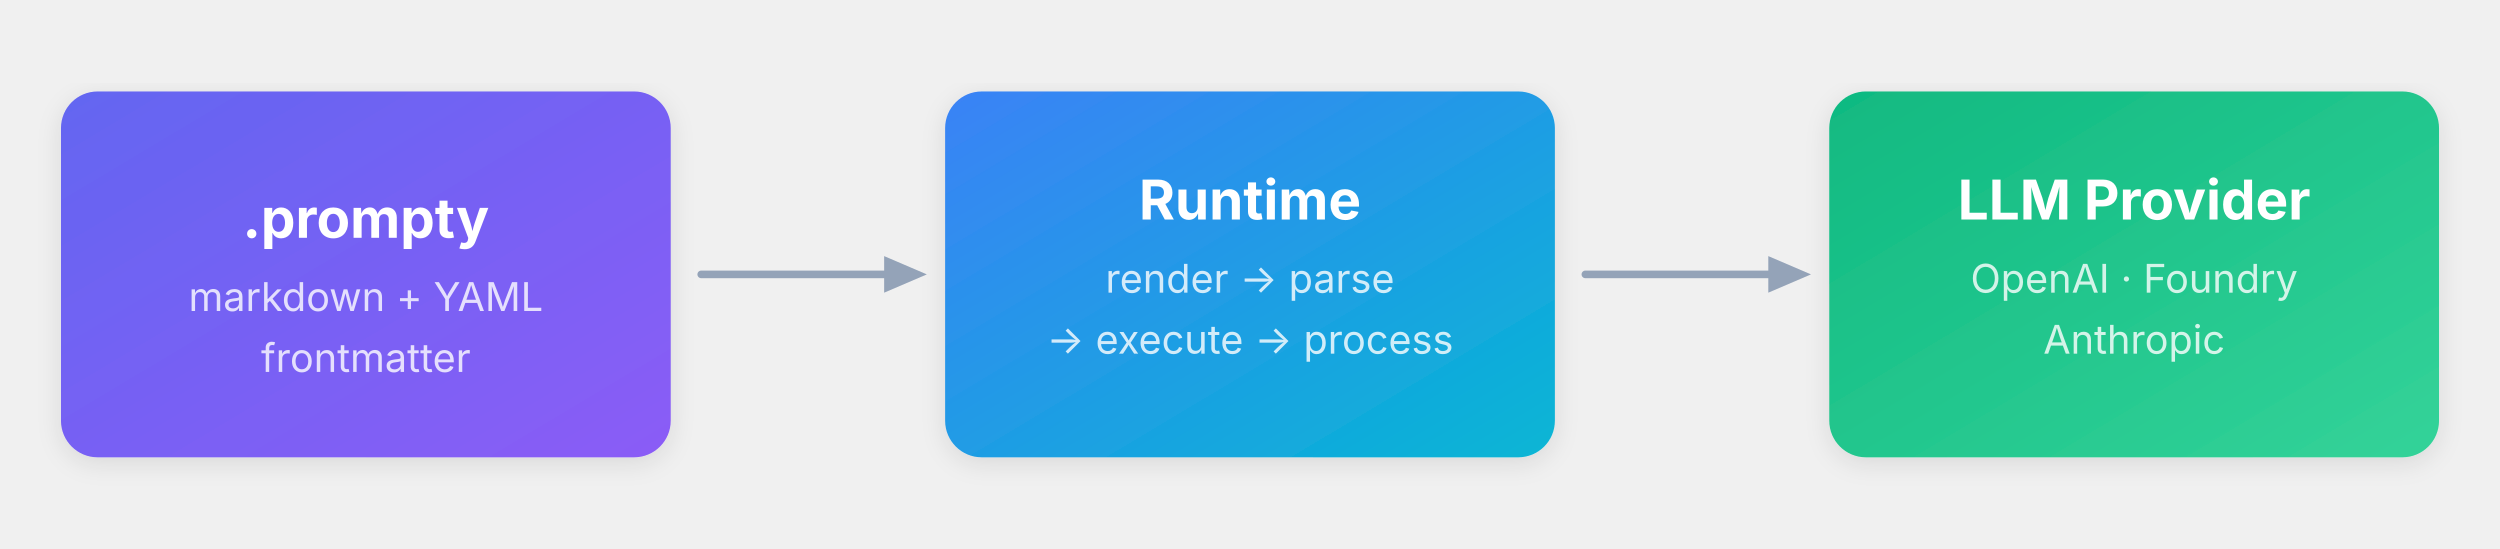
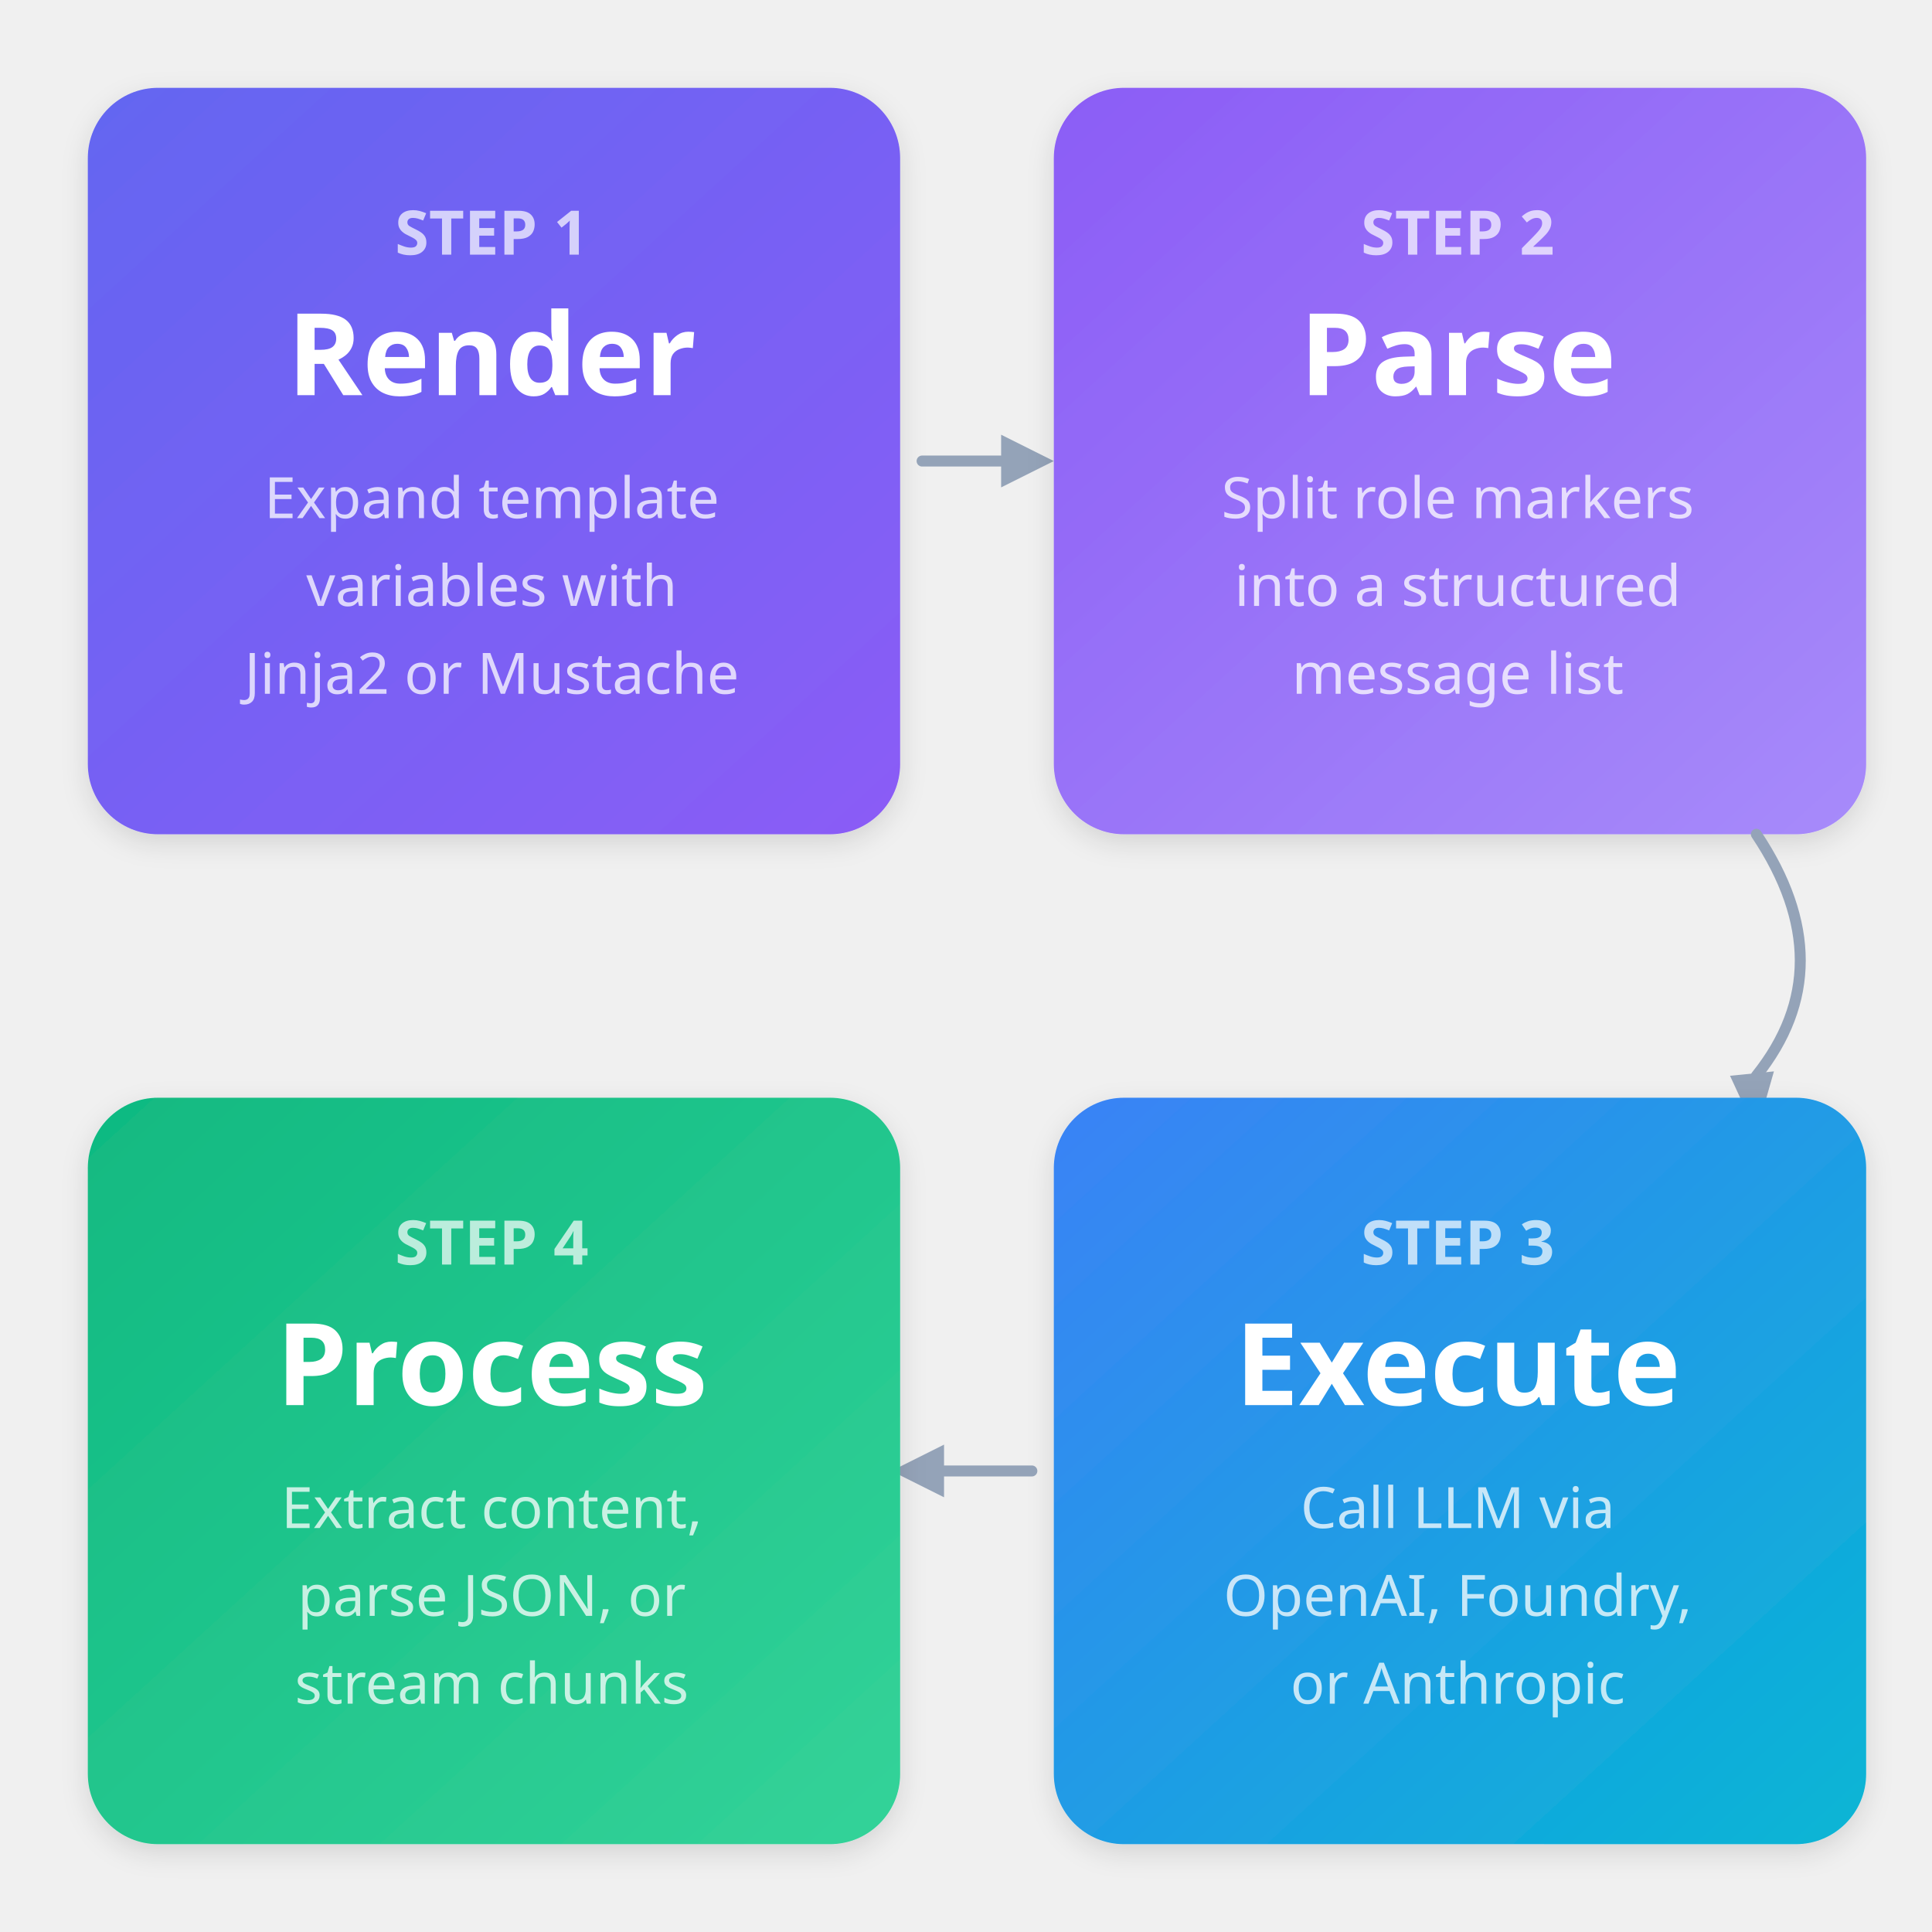
- <svg xmlns="http://www.w3.org/2000/svg" viewBox="0 0 820 180" fill="none">
+ <svg xmlns="http://www.w3.org/2000/svg" viewBox="0 0 440 440" fill="none">
  <defs>
-     <linearGradient id="g1" x1="0" y1="0" x2="1" y2="1">
+     <linearGradient id="p1" x1="0" y1="0" x2="1" y2="1">
      <stop offset="0%" stop-color="#6366f1" />
      <stop offset="100%" stop-color="#8b5cf6" />
    </linearGradient>
-     <linearGradient id="g2" x1="0" y1="0" x2="1" y2="1">
+     <linearGradient id="p2" x1="0" y1="0" x2="1" y2="1">
+       <stop offset="0%" stop-color="#8b5cf6" />
+       <stop offset="100%" stop-color="#a78bfa" />
+     </linearGradient>
+     <linearGradient id="p3" x1="0" y1="0" x2="1" y2="1">
      <stop offset="0%" stop-color="#3b82f6" />
      <stop offset="100%" stop-color="#06b6d4" />
    </linearGradient>
-     <linearGradient id="g3" x1="0" y1="0" x2="1" y2="1">
+     <linearGradient id="p4" x1="0" y1="0" x2="1" y2="1">
      <stop offset="0%" stop-color="#10b981" />
      <stop offset="100%" stop-color="#34d399" />
    </linearGradient>
    <filter id="shadow" x="-4%" y="-4%" width="108%" height="116%">
-       <feDropShadow dx="0" dy="2" stdDeviation="4" flood-opacity="0.10" />
+       <feDropShadow dx="0" dy="2" stdDeviation="3" flood-opacity="0.12" />
    </filter>
  </defs>
  <g filter="url(#shadow)">
-     <rect x="20" y="30" width="200" height="120" rx="12" fill="url(#g1)" />
-     <text x="120" y="78" text-anchor="middle" fill="#fff" font-family="system-ui, -apple-system, sans-serif" font-size="18" font-weight="700">.prompty</text>
-     <text x="120" y="102" text-anchor="middle" fill="rgba(255,255,255,0.8)" font-family="system-ui, -apple-system, sans-serif" font-size="13">markdown + YAML</text>
-     <text x="120" y="122" text-anchor="middle" fill="rgba(255,255,255,0.8)" font-family="system-ui, -apple-system, sans-serif" font-size="13">frontmatter</text>
+     <rect x="20" y="20" width="185" height="170" rx="16" fill="url(#p1)" />
+     <text x="112" y="58" text-anchor="middle" fill="#fff" font-family="system-ui, sans-serif" font-size="14" font-weight="600" opacity="0.7">STEP 1</text>
+     <text x="112" y="90" text-anchor="middle" fill="#fff" font-family="system-ui, sans-serif" font-size="26" font-weight="700">Render</text>
+     <text x="112" y="118" text-anchor="middle" fill="rgba(255,255,255,0.75)" font-family="system-ui, sans-serif" font-size="13">Expand template</text>
+     <text x="112" y="138" text-anchor="middle" fill="rgba(255,255,255,0.75)" font-family="system-ui, sans-serif" font-size="13">variables with</text>
+     <text x="112" y="158" text-anchor="middle" fill="rgba(255,255,255,0.75)" font-family="system-ui, sans-serif" font-size="13">Jinja2 or Mustache</text>
  </g>
-   <g>
-     <line x1="230" y1="90" x2="290" y2="90" stroke="#94a3b8" stroke-width="2.5" stroke-linecap="round" />
-     <polygon points="290,84 304,90 290,96" fill="#94a3b8" />
+   <line x1="210" y1="105" x2="228" y2="105" stroke="#94a3b8" stroke-width="2.5" stroke-linecap="round" />
+   <polygon points="228,99 240,105 228,111" fill="#94a3b8" />
+   <g filter="url(#shadow)">
+     <rect x="240" y="20" width="185" height="170" rx="16" fill="url(#p2)" />
+     <text x="332" y="58" text-anchor="middle" fill="#fff" font-family="system-ui, sans-serif" font-size="14" font-weight="600" opacity="0.7">STEP 2</text>
+     <text x="332" y="90" text-anchor="middle" fill="#fff" font-family="system-ui, sans-serif" font-size="26" font-weight="700">Parse</text>
+     <text x="332" y="118" text-anchor="middle" fill="rgba(255,255,255,0.75)" font-family="system-ui, sans-serif" font-size="13">Split role markers</text>
+     <text x="332" y="138" text-anchor="middle" fill="rgba(255,255,255,0.75)" font-family="system-ui, sans-serif" font-size="13">into a structured</text>
+     <text x="332" y="158" text-anchor="middle" fill="rgba(255,255,255,0.75)" font-family="system-ui, sans-serif" font-size="13">message list</text>
  </g>
+   <path d="M 400 190 Q 420 220 400 245" stroke="#94a3b8" stroke-width="2.5" fill="none" stroke-linecap="round" />
+   <polygon points="404,244 400,258 394,245" fill="#94a3b8" />
  <g filter="url(#shadow)">
-     <rect x="310" y="30" width="200" height="120" rx="12" fill="url(#g2)" />
-     <text x="410" y="72" text-anchor="middle" fill="#fff" font-family="system-ui, -apple-system, sans-serif" font-size="18" font-weight="700">Runtime</text>
-     <text x="410" y="96" text-anchor="middle" fill="rgba(255,255,255,0.8)" font-family="system-ui, -apple-system, sans-serif" font-size="13">render → parse</text>
-     <text x="410" y="116" text-anchor="middle" fill="rgba(255,255,255,0.8)" font-family="system-ui, -apple-system, sans-serif" font-size="13">→ execute → process</text>
+     <rect x="240" y="250" width="185" height="170" rx="16" fill="url(#p3)" />
+     <text x="332" y="288" text-anchor="middle" fill="#fff" font-family="system-ui, sans-serif" font-size="14" font-weight="600" opacity="0.7">STEP 3</text>
+     <text x="332" y="320" text-anchor="middle" fill="#fff" font-family="system-ui, sans-serif" font-size="26" font-weight="700">Execute</text>
+     <text x="332" y="348" text-anchor="middle" fill="rgba(255,255,255,0.75)" font-family="system-ui, sans-serif" font-size="13">Call LLM via</text>
+     <text x="332" y="368" text-anchor="middle" fill="rgba(255,255,255,0.75)" font-family="system-ui, sans-serif" font-size="13">OpenAI, Foundry,</text>
+     <text x="332" y="388" text-anchor="middle" fill="rgba(255,255,255,0.75)" font-family="system-ui, sans-serif" font-size="13">or Anthropic</text>
  </g>
-   <g>
-     <line x1="520" y1="90" x2="580" y2="90" stroke="#94a3b8" stroke-width="2.5" stroke-linecap="round" />
-     <polygon points="580,84 594,90 580,96" fill="#94a3b8" />
-   </g>
+   <line x1="235" y1="335" x2="215" y2="335" stroke="#94a3b8" stroke-width="2.5" stroke-linecap="round" />
+   <polygon points="215,329 203,335 215,341" fill="#94a3b8" />
  <g filter="url(#shadow)">
-     <rect x="600" y="30" width="200" height="120" rx="12" fill="url(#g3)" />
-     <text x="700" y="72" text-anchor="middle" fill="#fff" font-family="system-ui, -apple-system, sans-serif" font-size="18" font-weight="700">LLM Provider</text>
-     <text x="700" y="96" text-anchor="middle" fill="rgba(255,255,255,0.8)" font-family="system-ui, -apple-system, sans-serif" font-size="13">OpenAI · Foundry</text>
-     <text x="700" y="116" text-anchor="middle" fill="rgba(255,255,255,0.8)" font-family="system-ui, -apple-system, sans-serif" font-size="13">Anthropic</text>
+     <rect x="20" y="250" width="185" height="170" rx="16" fill="url(#p4)" />
+     <text x="112" y="288" text-anchor="middle" fill="#fff" font-family="system-ui, sans-serif" font-size="14" font-weight="600" opacity="0.7">STEP 4</text>
+     <text x="112" y="320" text-anchor="middle" fill="#fff" font-family="system-ui, sans-serif" font-size="26" font-weight="700">Process</text>
+     <text x="112" y="348" text-anchor="middle" fill="rgba(255,255,255,0.75)" font-family="system-ui, sans-serif" font-size="13">Extract content,</text>
+     <text x="112" y="368" text-anchor="middle" fill="rgba(255,255,255,0.75)" font-family="system-ui, sans-serif" font-size="13">parse JSON, or</text>
+     <text x="112" y="388" text-anchor="middle" fill="rgba(255,255,255,0.75)" font-family="system-ui, sans-serif" font-size="13">stream chunks</text>
  </g>
</svg>
